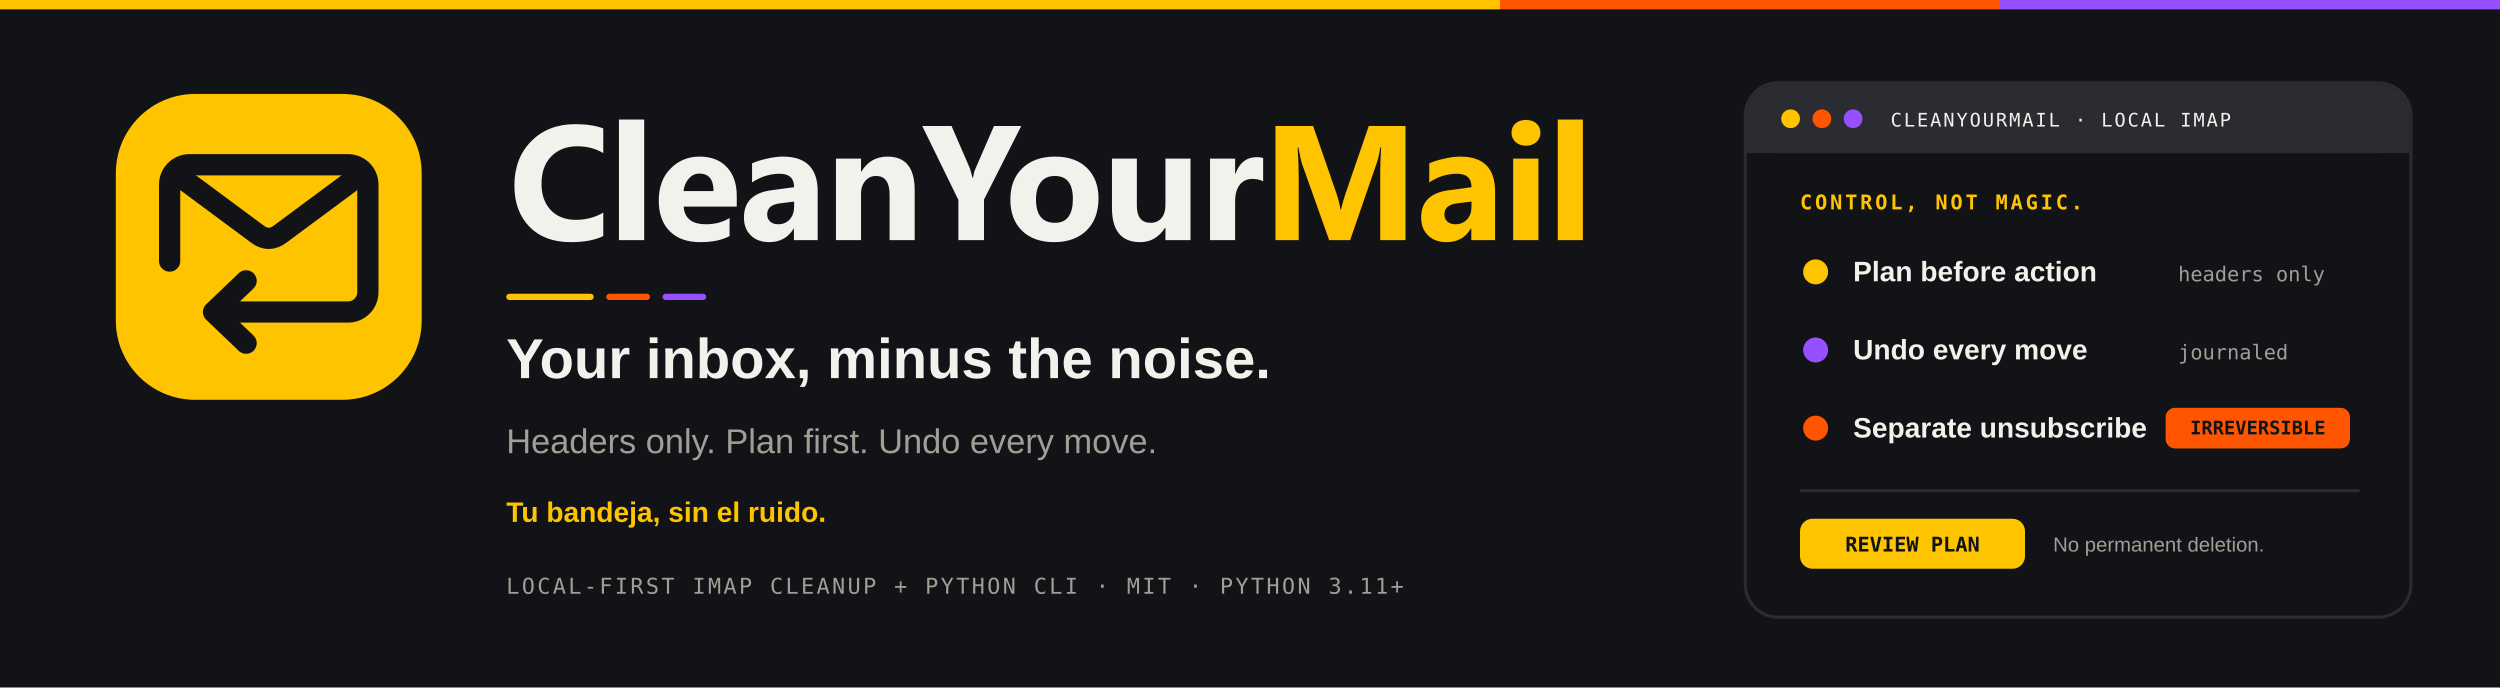
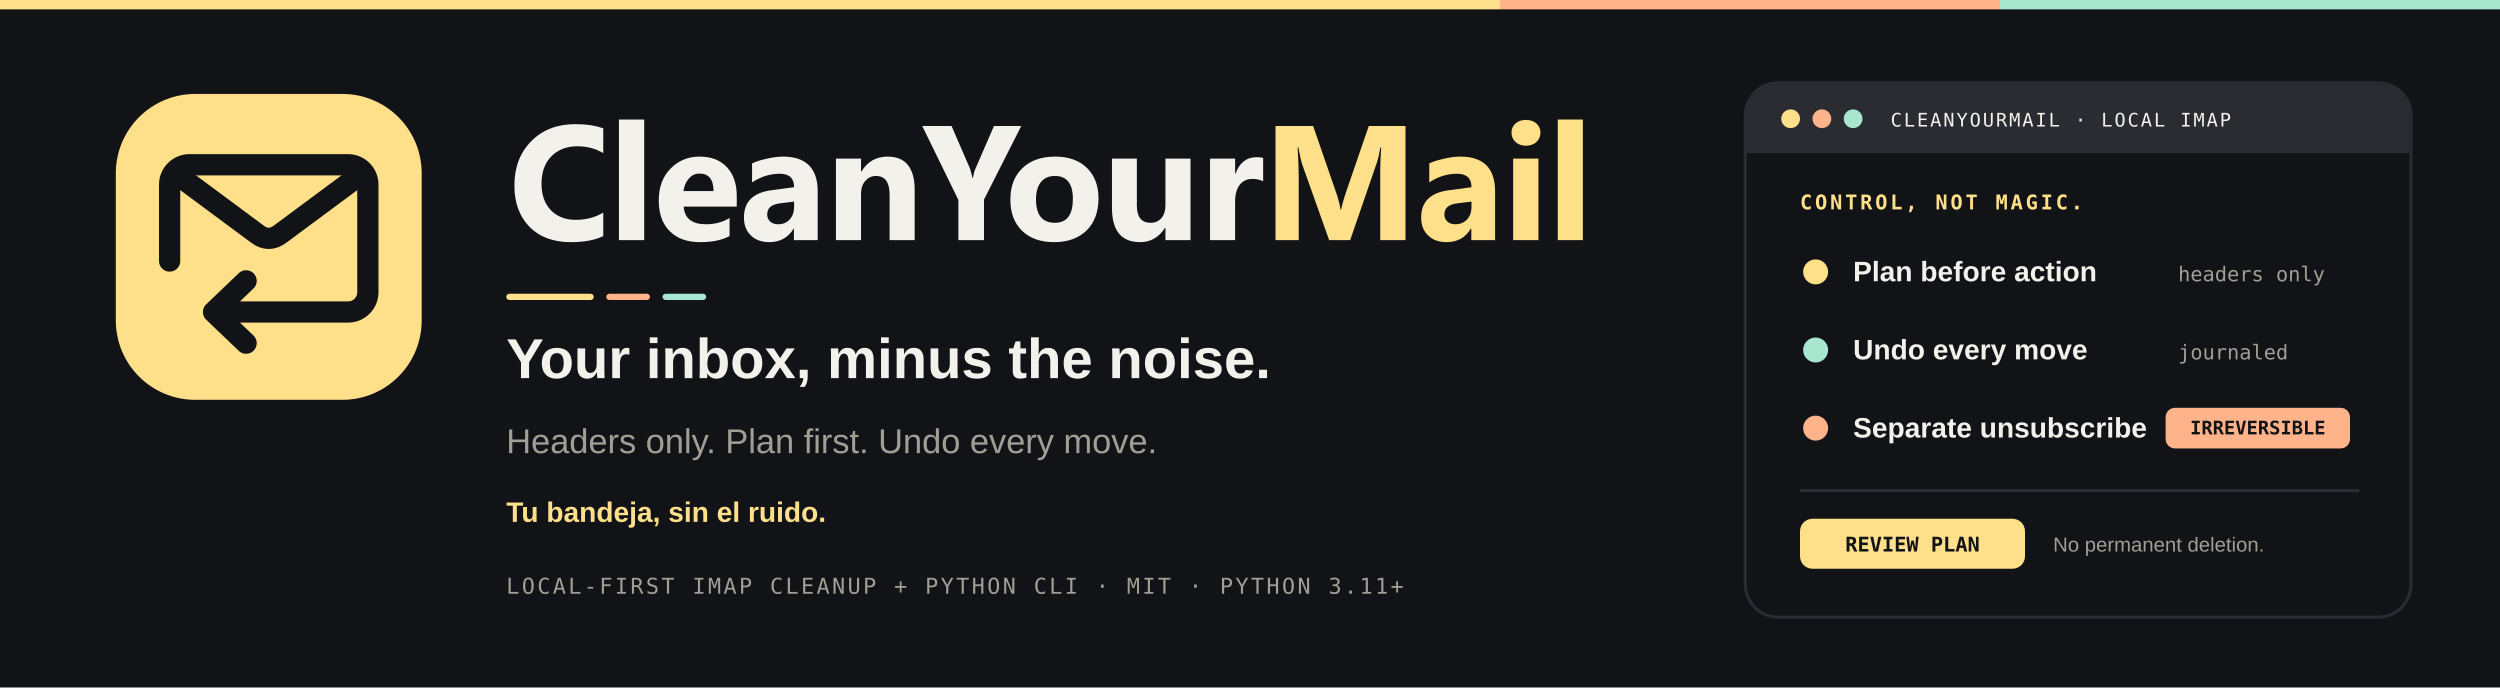
<svg xmlns="http://www.w3.org/2000/svg" width="1600" height="440" viewBox="0 0 1600 440" role="img" aria-labelledby="title desc">
  <rect width="1600" height="440" fill="#121316" />
-   <rect x="0" y="0" width="960" height="6" fill="#FFC400" />
-   <rect x="960" y="0" width="320" height="6" fill="#FF5500" />
-   <rect x="1280" y="0" width="320" height="6" fill="#9650FF" />
+   <rect x="0" y="0" width="960" height="6" fill="#FFE08A" />
+   <rect x="960" y="0" width="320" height="6" fill="#FFB38A" />
+   <rect x="1280" y="0" width="320" height="6" fill="#A8E6CF" />
  <g transform="translate(56 42) scale(0.453125)">
-     <rect x="40" y="40" width="432" height="432" rx="112" fill="#FFC400" />
+     <rect x="40" y="40" width="432" height="432" rx="112" fill="#FFE08A" />
    <g fill="none" stroke="#121316" stroke-width="30" stroke-linecap="round" stroke-linejoin="round">
      <path d="M116 276 V168 A28 28 0 0 1 144 140 H368 A28 28 0 0 1 396 168 V320 A28 28 0 0 1 368 348 H184" />
      <path d="M124 152 L240 238 Q256 250 272 238 L388 152" />
      <path d="M224 304 L178 348 L224 392" />
    </g>
  </g>
  <g transform="translate(316 64) scale(1.18)">
    <path fill="#F3F1EC" d="M59.4 73.8Q52.7 77.1 41.7 77.1Q27.5 77.1 19.3 68.7Q11.2 60.3 11.2 46.4Q11.2 31.5 20.4 22.3Q29.5 13.1 44.2 13.1Q53.2 13.1 59.4 15.4V28.8Q53.2 25.1 45.3 25.1Q36.6 25.1 31.2 30.6Q25.9 36 25.9 45.4Q25.9 54.4 30.9 59.7Q36 65 44.5 65Q52.7 65 59.4 61.1Z M81.6 76H67.9V10.6H81.6Z M131.8 57.8H103Q103.7 67.4 115.1 67.4Q122.4 67.4 127.9 64V73.8Q121.8 77.1 112 77.1Q101.3 77.1 95.4 71.1Q89.5 65.2 89.5 54.6Q89.5 43.6 95.9 37.2Q102.3 30.7 111.6 30.7Q121.2 30.7 126.5 36.5Q131.8 42.2 131.8 52ZM119.2 49.4Q119.2 39.9 111.5 39.9Q108.2 39.9 105.8 42.6Q103.4 45.4 102.9 49.4Z M175.7 76H162.8V69.7H162.7Q158.2 77.1 149.5 77.1Q143.1 77.1 139.4 73.4Q135.7 69.8 135.7 63.7Q135.7 50.8 150.9 48.9L162.9 47.3Q162.9 40 155.1 40Q147.2 40 140.1 44.7V34.4Q142.9 33 147.8 31.9Q152.8 30.7 156.8 30.7Q175.7 30.7 175.7 49.6ZM162.9 58V55.1L154.9 56.1Q148.3 57 148.3 62.1Q148.3 64.4 149.9 65.9Q151.5 67.4 154.3 67.4Q158.1 67.4 160.5 64.8Q162.9 62.1 162.9 58Z M228.3 76H214.7V51.4Q214.7 41.2 207.3 41.2Q203.8 41.2 201.5 43.9Q199.2 46.6 199.2 50.8V76H185.6V31.8H199.2V38.8H199.4Q204.3 30.7 213.6 30.7Q228.3 30.7 228.3 48.9Z M286.1 14.1 265.9 54V76H252V54.2L232.4 14.1H248.3L258.3 37.2Q258.5 37.9 259.7 42.3H259.9Q260.4 39.1 261.2 37.4L271.3 14.1Z M303.9 77.1Q292.9 77.1 286.5 70.9Q280.2 64.7 280.2 54.1Q280.2 43.1 286.8 36.9Q293.3 30.7 304.5 30.7Q315.5 30.7 321.8 36.9Q328 43.1 328 53.3Q328 64.3 321.6 70.7Q315.1 77.1 303.9 77.1ZM304.3 41.2Q299.4 41.2 296.8 44.5Q294.1 47.8 294.1 53.9Q294.1 66.6 304.4 66.6Q314.1 66.6 314.1 53.6Q314.1 41.2 304.3 41.2Z M377.9 76H364.3V69.3H364.1Q359.1 77.1 350.6 77.1Q335.3 77.1 335.3 58.5V31.8H348.8V57.3Q348.8 66.6 356.3 66.6Q359.9 66.6 362.1 64.1Q364.3 61.5 364.3 57.1V31.8H377.9Z M417.3 44.1Q414.8 42.8 411.5 42.8Q407.1 42.8 404.6 46Q402.1 49.3 402.1 54.9V76H388.5V31.8H402.1V40H402.3Q405.5 31 413.9 31Q416.1 31 417.3 31.5Z" />
-     <path fill="#FFC400" d="M494.5 76H480.8V39Q480.8 33 481.3 25.7H480.9Q479.9 31.4 479 33.9L464.5 76H453.1L438.3 34.4Q437.7 32.7 436.4 25.7H436Q436.6 34.9 436.6 41.8V76H424V14.1H444.4L457.1 50.8Q458.6 55.2 459.3 59.6H459.5Q460.7 54.5 462 50.7L474.6 14.1H494.5Z M543.1 76H530.2V69.7H530Q525.6 77.1 516.8 77.1Q510.4 77.1 506.7 73.4Q503 69.8 503 63.7Q503 50.8 518.3 48.9L530.3 47.3Q530.3 40 522.4 40Q514.5 40 507.4 44.7V34.4Q510.2 33 515.2 31.9Q520.1 30.7 524.2 30.7Q543.1 30.7 543.1 49.6ZM530.3 58V55.1L522.2 56.1Q515.6 57 515.6 62.1Q515.6 64.4 517.2 65.9Q518.8 67.4 521.6 67.4Q525.4 67.4 527.9 64.8Q530.3 62.1 530.3 58Z M559.8 24.8Q556.4 24.8 554.2 22.8Q552 20.7 552 17.7Q552 14.7 554.2 12.7Q556.4 10.8 559.8 10.8Q563.3 10.8 565.5 12.7Q567.7 14.7 567.7 17.7Q567.7 20.8 565.5 22.8Q563.3 24.8 559.8 24.8ZM566.6 76H552.9V31.8H566.6Z M590.7 76H577.1V10.6H590.7Z" />
+     <path fill="#FFE08A" d="M494.5 76H480.8V39Q480.8 33 481.3 25.7H480.9Q479.9 31.4 479 33.9L464.5 76H453.1L438.3 34.4Q437.7 32.7 436.4 25.7H436Q436.6 34.9 436.6 41.8V76H424V14.1H444.4L457.1 50.8Q458.6 55.2 459.3 59.6H459.5Q460.7 54.5 462 50.7L474.6 14.1H494.5Z M543.1 76H530.2V69.7H530Q525.6 77.1 516.8 77.1Q510.4 77.1 506.7 73.4Q503 69.8 503 63.7Q503 50.8 518.3 48.9L530.3 47.3Q530.3 40 522.4 40Q514.5 40 507.4 44.7V34.4Q510.2 33 515.2 31.9Q520.1 30.7 524.2 30.7Q543.1 30.7 543.1 49.6ZM530.3 58V55.1L522.2 56.1Q515.6 57 515.6 62.1Q515.6 64.4 517.2 65.9Q518.8 67.4 521.6 67.4Q525.4 67.4 527.9 64.8Q530.3 62.1 530.3 58Z M559.8 24.8Q556.4 24.8 554.2 22.8Q552 20.7 552 17.7Q552 14.7 554.2 12.7Q556.4 10.8 559.8 10.8Q563.3 10.8 565.5 12.7Q567.7 14.7 567.7 17.7Q567.7 20.8 565.5 22.8Q563.3 24.8 559.8 24.8ZM566.6 76H552.9V31.8H566.6Z M590.7 76H577.1V10.6H590.7Z" />
  </g>
  <g transform="translate(324 188)">
-     <rect x="0" y="0" width="56" height="4" rx="2" fill="#FFC400" />
-     <rect x="64" y="0" width="28" height="4" rx="2" fill="#FF5500" />
-     <rect x="100" y="0" width="28" height="4" rx="2" fill="#9650FF" />
+     <rect x="0" y="0" width="56" height="4" rx="2" fill="#FFE08A" />
+     <rect x="64" y="0" width="28" height="4" rx="2" fill="#FFB38A" />
+     <rect x="100" y="0" width="28" height="4" rx="2" fill="#A8E6CF" />
  </g>
  <g font-family="Segoe UI, Helvetica Neue, Arial, sans-serif">
    <text x="324" y="242" fill="#F3F1EC" font-size="36" font-weight="600">Your inbox, minus the noise.</text>
    <text x="324" y="290" fill="#A19E96" font-size="22">Headers only. Plan first. Undo every move.</text>
-     <text x="324" y="334" fill="#FFC400" font-size="18" font-weight="600">Tu bandeja, sin el ruido.</text>
+     <text x="324" y="334" fill="#FFE08A" font-size="18" font-weight="600">Tu bandeja, sin el ruido.</text>
    <text x="324" y="380" fill="#A19E96" font-family="Consolas, Menlo, monospace" font-size="14" letter-spacing="1.5">LOCAL-FIRST IMAP CLEANUP + PYTHON CLI · MIT · PYTHON 3.11+</text>
  </g>
  <rect x="1116" y="52" width="428" height="344" rx="22" fill="#2A2C31" />
  <rect x="1118" y="54" width="424" height="340" rx="20" fill="#121316" />
  <rect x="1118" y="54" width="424" height="44" rx="20" fill="#2A2C31" />
  <rect x="1118" y="78" width="424" height="20" fill="#2A2C31" />
-   <circle cx="1146" cy="76" r="6" fill="#FFC400" />
-   <circle cx="1166" cy="76" r="6" fill="#FF5500" />
-   <circle cx="1186" cy="76" r="6" fill="#9650FF" />
+   <circle cx="1146" cy="76" r="6" fill="#FFE08A" />
+   <circle cx="1166" cy="76" r="6" fill="#FFB38A" />
+   <circle cx="1186" cy="76" r="6" fill="#A8E6CF" />
  <text x="1210" y="81" fill="#F3F1EC" font-family="Consolas, Menlo, monospace" font-size="12" letter-spacing="1.2">CLEANYOURMAIL · LOCAL IMAP</text>
  <g font-family="Segoe UI, Helvetica Neue, Arial, sans-serif">
-     <text x="1152" y="134" fill="#FFC400" font-family="Consolas, Menlo, monospace" font-size="13" font-weight="700" letter-spacing="1.8">CONTROL, NOT MAGIC.</text>
-     <circle cx="1162" cy="174" r="8" fill="#FFC400" />
+     <text x="1152" y="134" fill="#FFE08A" font-family="Consolas, Menlo, monospace" font-size="13" font-weight="700" letter-spacing="1.8">CONTROL, NOT MAGIC.</text>
+     <circle cx="1162" cy="174" r="8" fill="#FFE08A" />
    <text x="1186" y="180" fill="#F3F1EC" font-size="18" font-weight="600">Plan before action</text>
    <text x="1394" y="180" fill="#A19E96" font-family="Consolas, Menlo, monospace" font-size="13">headers only</text>
-     <circle cx="1162" cy="224" r="8" fill="#9650FF" />
+     <circle cx="1162" cy="224" r="8" fill="#A8E6CF" />
    <text x="1186" y="230" fill="#F3F1EC" font-size="18" font-weight="600">Undo every move</text>
    <text x="1394" y="230" fill="#A19E96" font-family="Consolas, Menlo, monospace" font-size="13">journaled</text>
-     <circle cx="1162" cy="274" r="8" fill="#FF5500" />
+     <circle cx="1162" cy="274" r="8" fill="#FFB38A" />
    <text x="1186" y="280" fill="#F3F1EC" font-size="18" font-weight="600">Separate unsubscribe</text>
-     <rect x="1386" y="261" width="118" height="26" rx="6" fill="#FF5500" />
+     <rect x="1386" y="261" width="118" height="26" rx="6" fill="#FFB38A" />
    <text x="1445" y="278" text-anchor="middle" fill="#121316" font-family="Consolas, Menlo, monospace" font-size="12" font-weight="700">IRREVERSIBLE</text>
    <path d="M1152 314 H1510" stroke="#2A2C31" stroke-width="2" />
-     <rect x="1152" y="332" width="144" height="32" rx="8" fill="#FFC400" />
+     <rect x="1152" y="332" width="144" height="32" rx="8" fill="#FFE08A" />
    <text x="1224" y="353" text-anchor="middle" fill="#121316" font-family="Consolas, Menlo, monospace" font-size="13" font-weight="700">REVIEW PLAN</text>
    <text x="1314" y="353" fill="#A19E96" font-size="13">No permanent deletion.</text>
  </g>
</svg>
